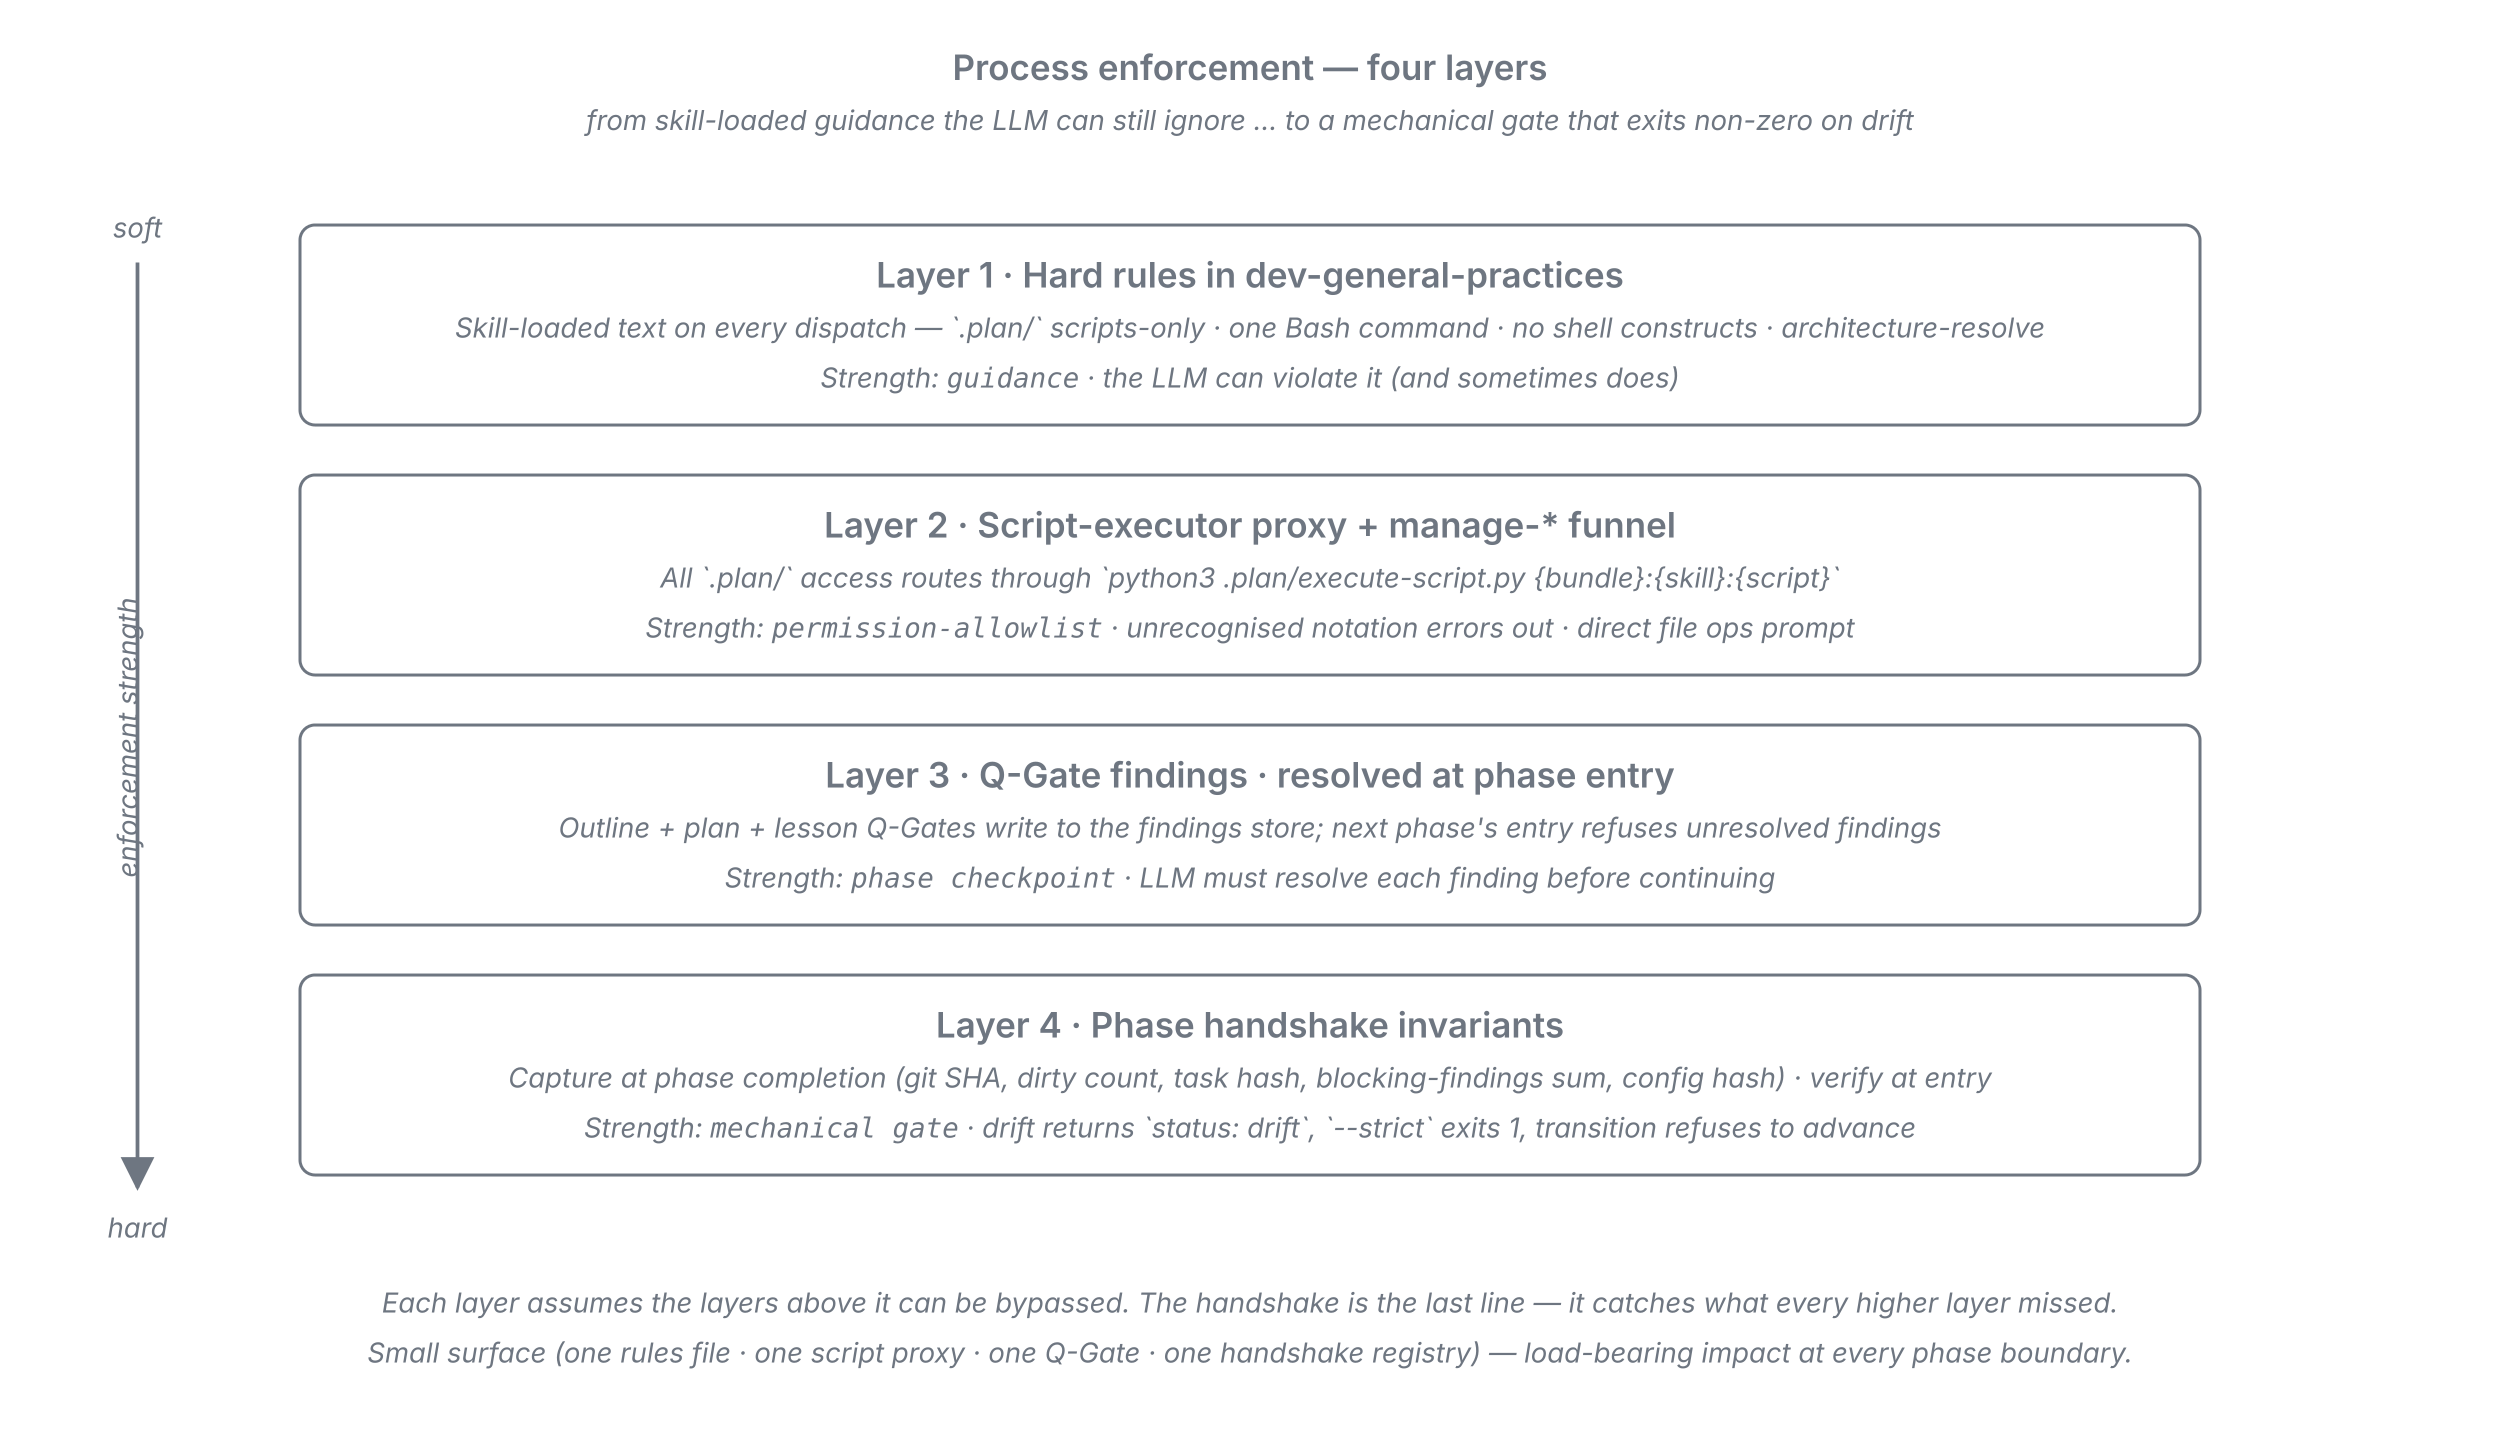
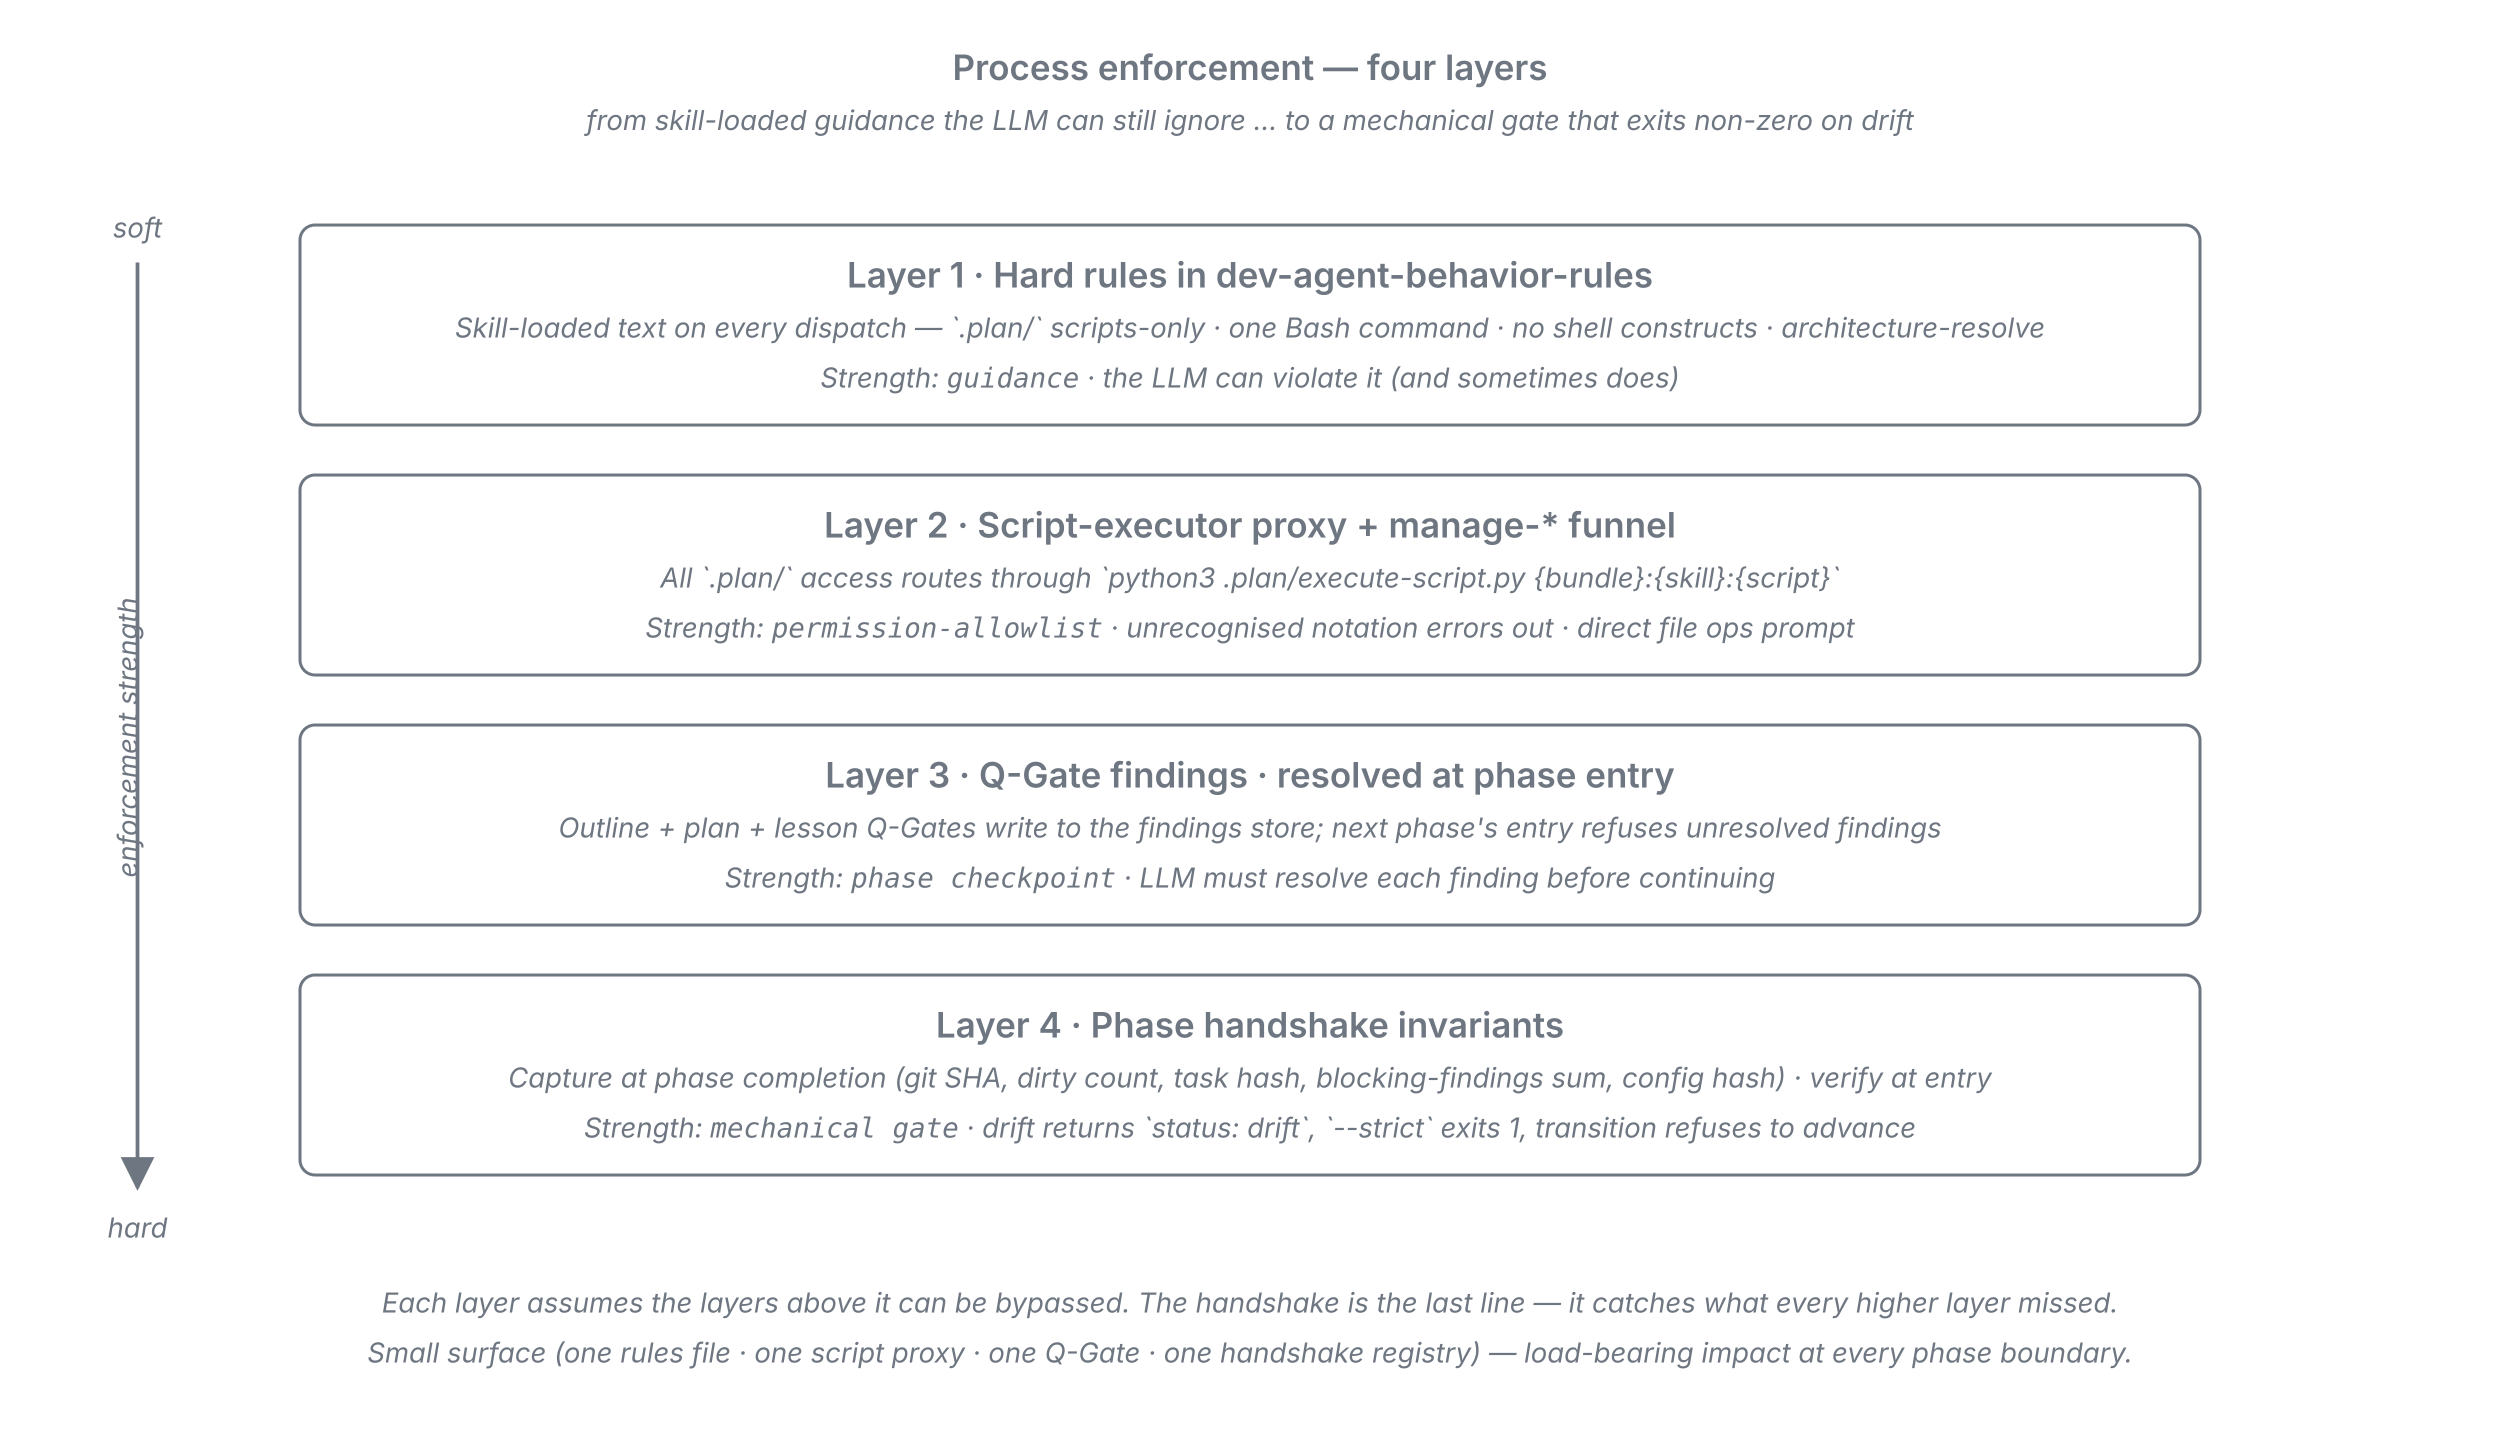
<svg xmlns="http://www.w3.org/2000/svg" viewBox="0 0 1000 580" role="img" aria-labelledby="title desc" font-family="ui-sans-serif, -apple-system, system-ui, 'Segoe UI', sans-serif">
  <defs>
    <marker id="arrow" viewBox="0 0 10 10" refX="9" refY="5" markerWidth="9" markerHeight="9" orient="auto">
      <path d="M0,0 L10,5 L0,10 z" class="arrow-fill" />
    </marker>
    <style>
      .col-header { font-size: 14px; font-weight: 600; fill: #6e7681; text-anchor: middle; }
      .col-sub    { font-size: 11px; fill: #6e7681; text-anchor: middle; font-style: italic; }
      .mono       { font-family: ui-monospace, 'SF Mono', Menlo, Consolas, monospace; font-size: 11px; fill: #6e7681; text-anchor: middle; }
      .axis-lbl   { font-size: 11px; fill: #6e7681; text-anchor: middle; font-style: italic; }
      .stroke     { stroke: #6e7681; stroke-width: 1.2; fill: none; }
      .arrow      { stroke: #6e7681; stroke-width: 1.5; fill: none; }
      .arrow-fill { fill: #6e7681; }
    </style>
  </defs>
  <text x="500" y="32" class="col-header">Process enforcement — four layers</text>
  <text x="500" y="52" class="col-sub">from skill-loaded guidance the LLM can still ignore … to a mechanical gate that exits non-zero on drift</text>
  <line class="arrow" x1="55" y1="105" x2="55" y2="475" marker-end="url(#arrow)" />
  <text x="55" y="95" class="axis-lbl">soft</text>
  <text x="55" y="495" class="axis-lbl">hard</text>
  <text x="55" y="295" transform="rotate(-90 55 295)" class="axis-lbl">enforcement strength</text>
  <rect class="stroke" x="120" y="90" width="760" height="80" rx="6" ry="6" />
-   <text x="500" y="115" class="col-header">Layer 1 · Hard rules in dev-general-practices</text>
+   <text x="500" y="115" class="col-header">Layer 1 · Hard rules in dev-agent-behavior-rules</text>
  <text x="500" y="135" class="col-sub">Skill-loaded text on every dispatch — `.plan/` scripts-only · one Bash command · no shell constructs · architecture-resolve</text>
  <text x="500" y="155" class="col-sub">Strength: <tspan class="mono">guidance</tspan> · the LLM can violate it (and sometimes does)</text>
  <rect class="stroke" x="120" y="190" width="760" height="80" rx="6" ry="6" />
  <text x="500" y="215" class="col-header">Layer 2 · Script-executor proxy + manage-* funnel</text>
  <text x="500" y="235" class="col-sub">All `.plan/` access routes through `python3 .plan/execute-script.py {bundle}:{skill}:{script}`</text>
  <text x="500" y="255" class="col-sub">Strength: <tspan class="mono">permission-allowlist</tspan> · unrecognised notation errors out · direct file ops prompt</text>
  <rect class="stroke" x="120" y="290" width="760" height="80" rx="6" ry="6" />
  <text x="500" y="315" class="col-header">Layer 3 · Q-Gate findings · resolved at phase entry</text>
  <text x="500" y="335" class="col-sub">Outline + plan + lesson Q-Gates write to the findings store; next phase's entry refuses unresolved findings</text>
  <text x="500" y="355" class="col-sub">Strength: <tspan class="mono">phase checkpoint</tspan> · LLM must resolve each finding before continuing</text>
  <rect class="stroke" x="120" y="390" width="760" height="80" rx="6" ry="6" />
  <text x="500" y="415" class="col-header">Layer 4 · Phase handshake invariants</text>
  <text x="500" y="435" class="col-sub">Capture at phase completion (git SHA, dirty count, task hash, blocking-findings sum, config hash) · verify at entry</text>
  <text x="500" y="455" class="col-sub">Strength: <tspan class="mono">mechanical gate</tspan> · drift returns `status: drift`, `--strict` exits 1, transition refuses to advance</text>
  <text x="500" y="525" class="col-sub">Each layer assumes the layers above it can be bypassed. The handshake is the last line — it catches what every higher layer missed.</text>
  <text x="500" y="545" class="col-sub">Small surface (one rules file · one script proxy · one Q-Gate · one handshake registry) — load-bearing impact at every phase boundary.</text>
</svg>
